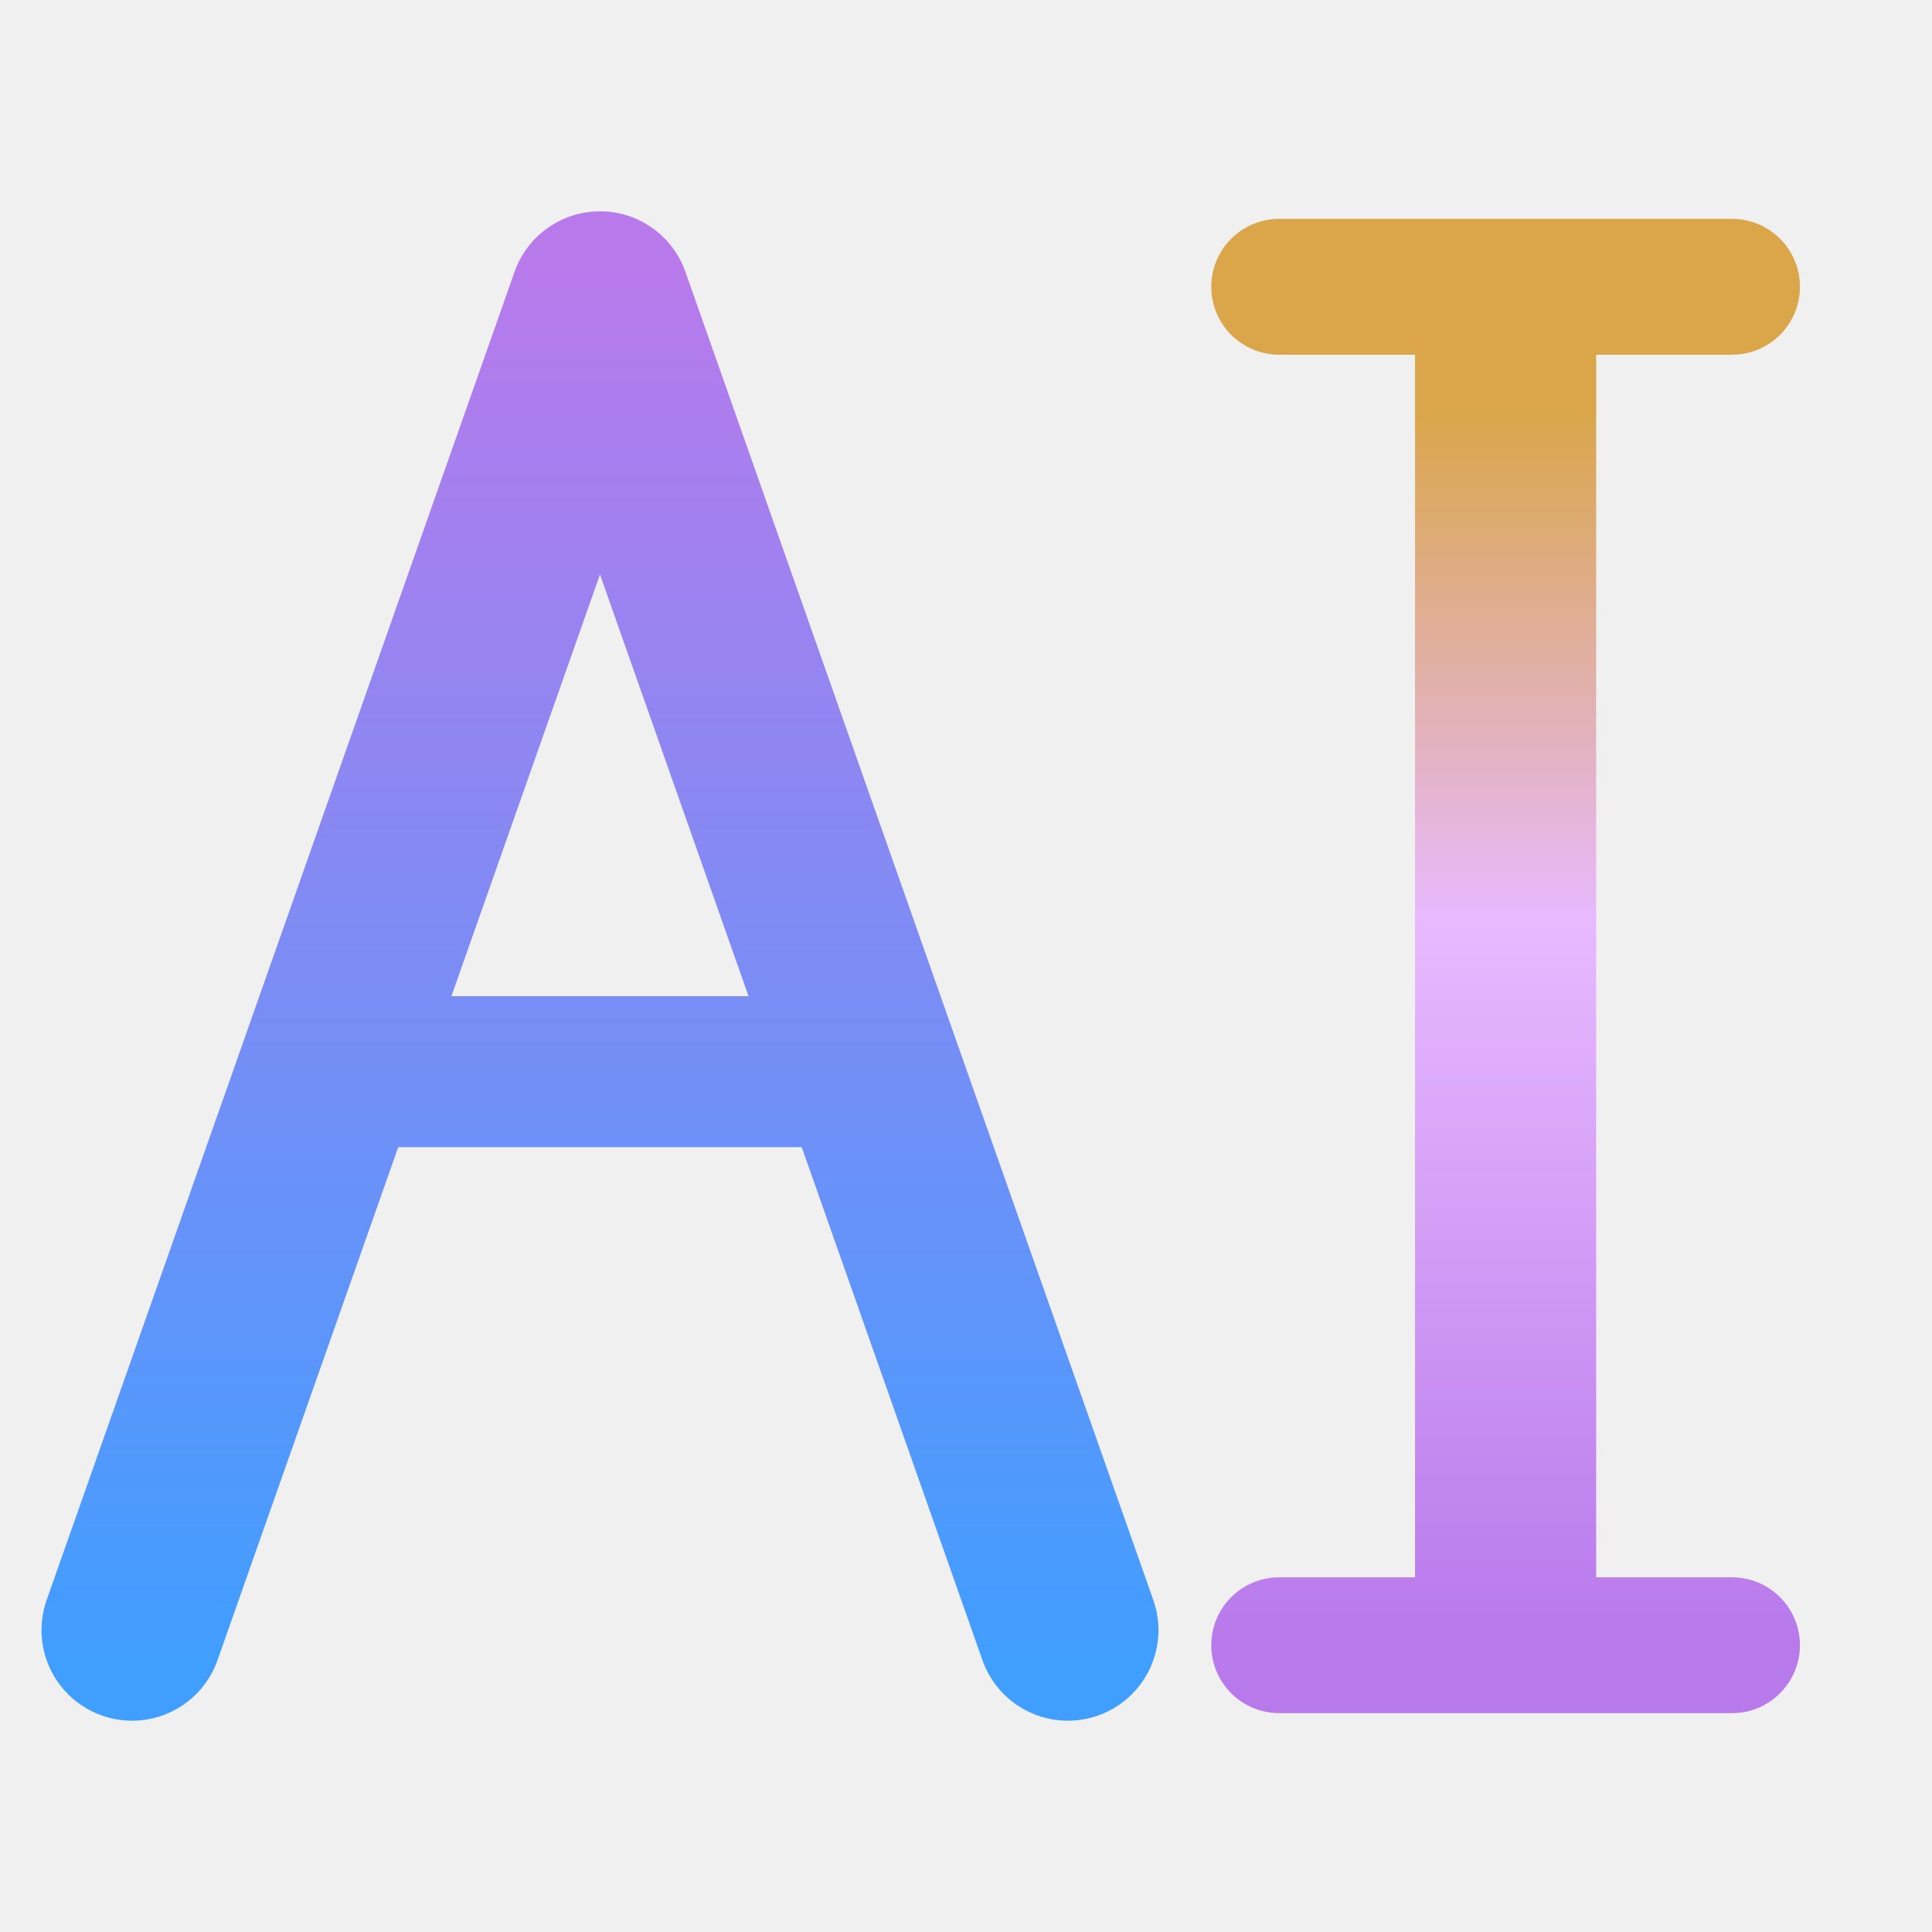
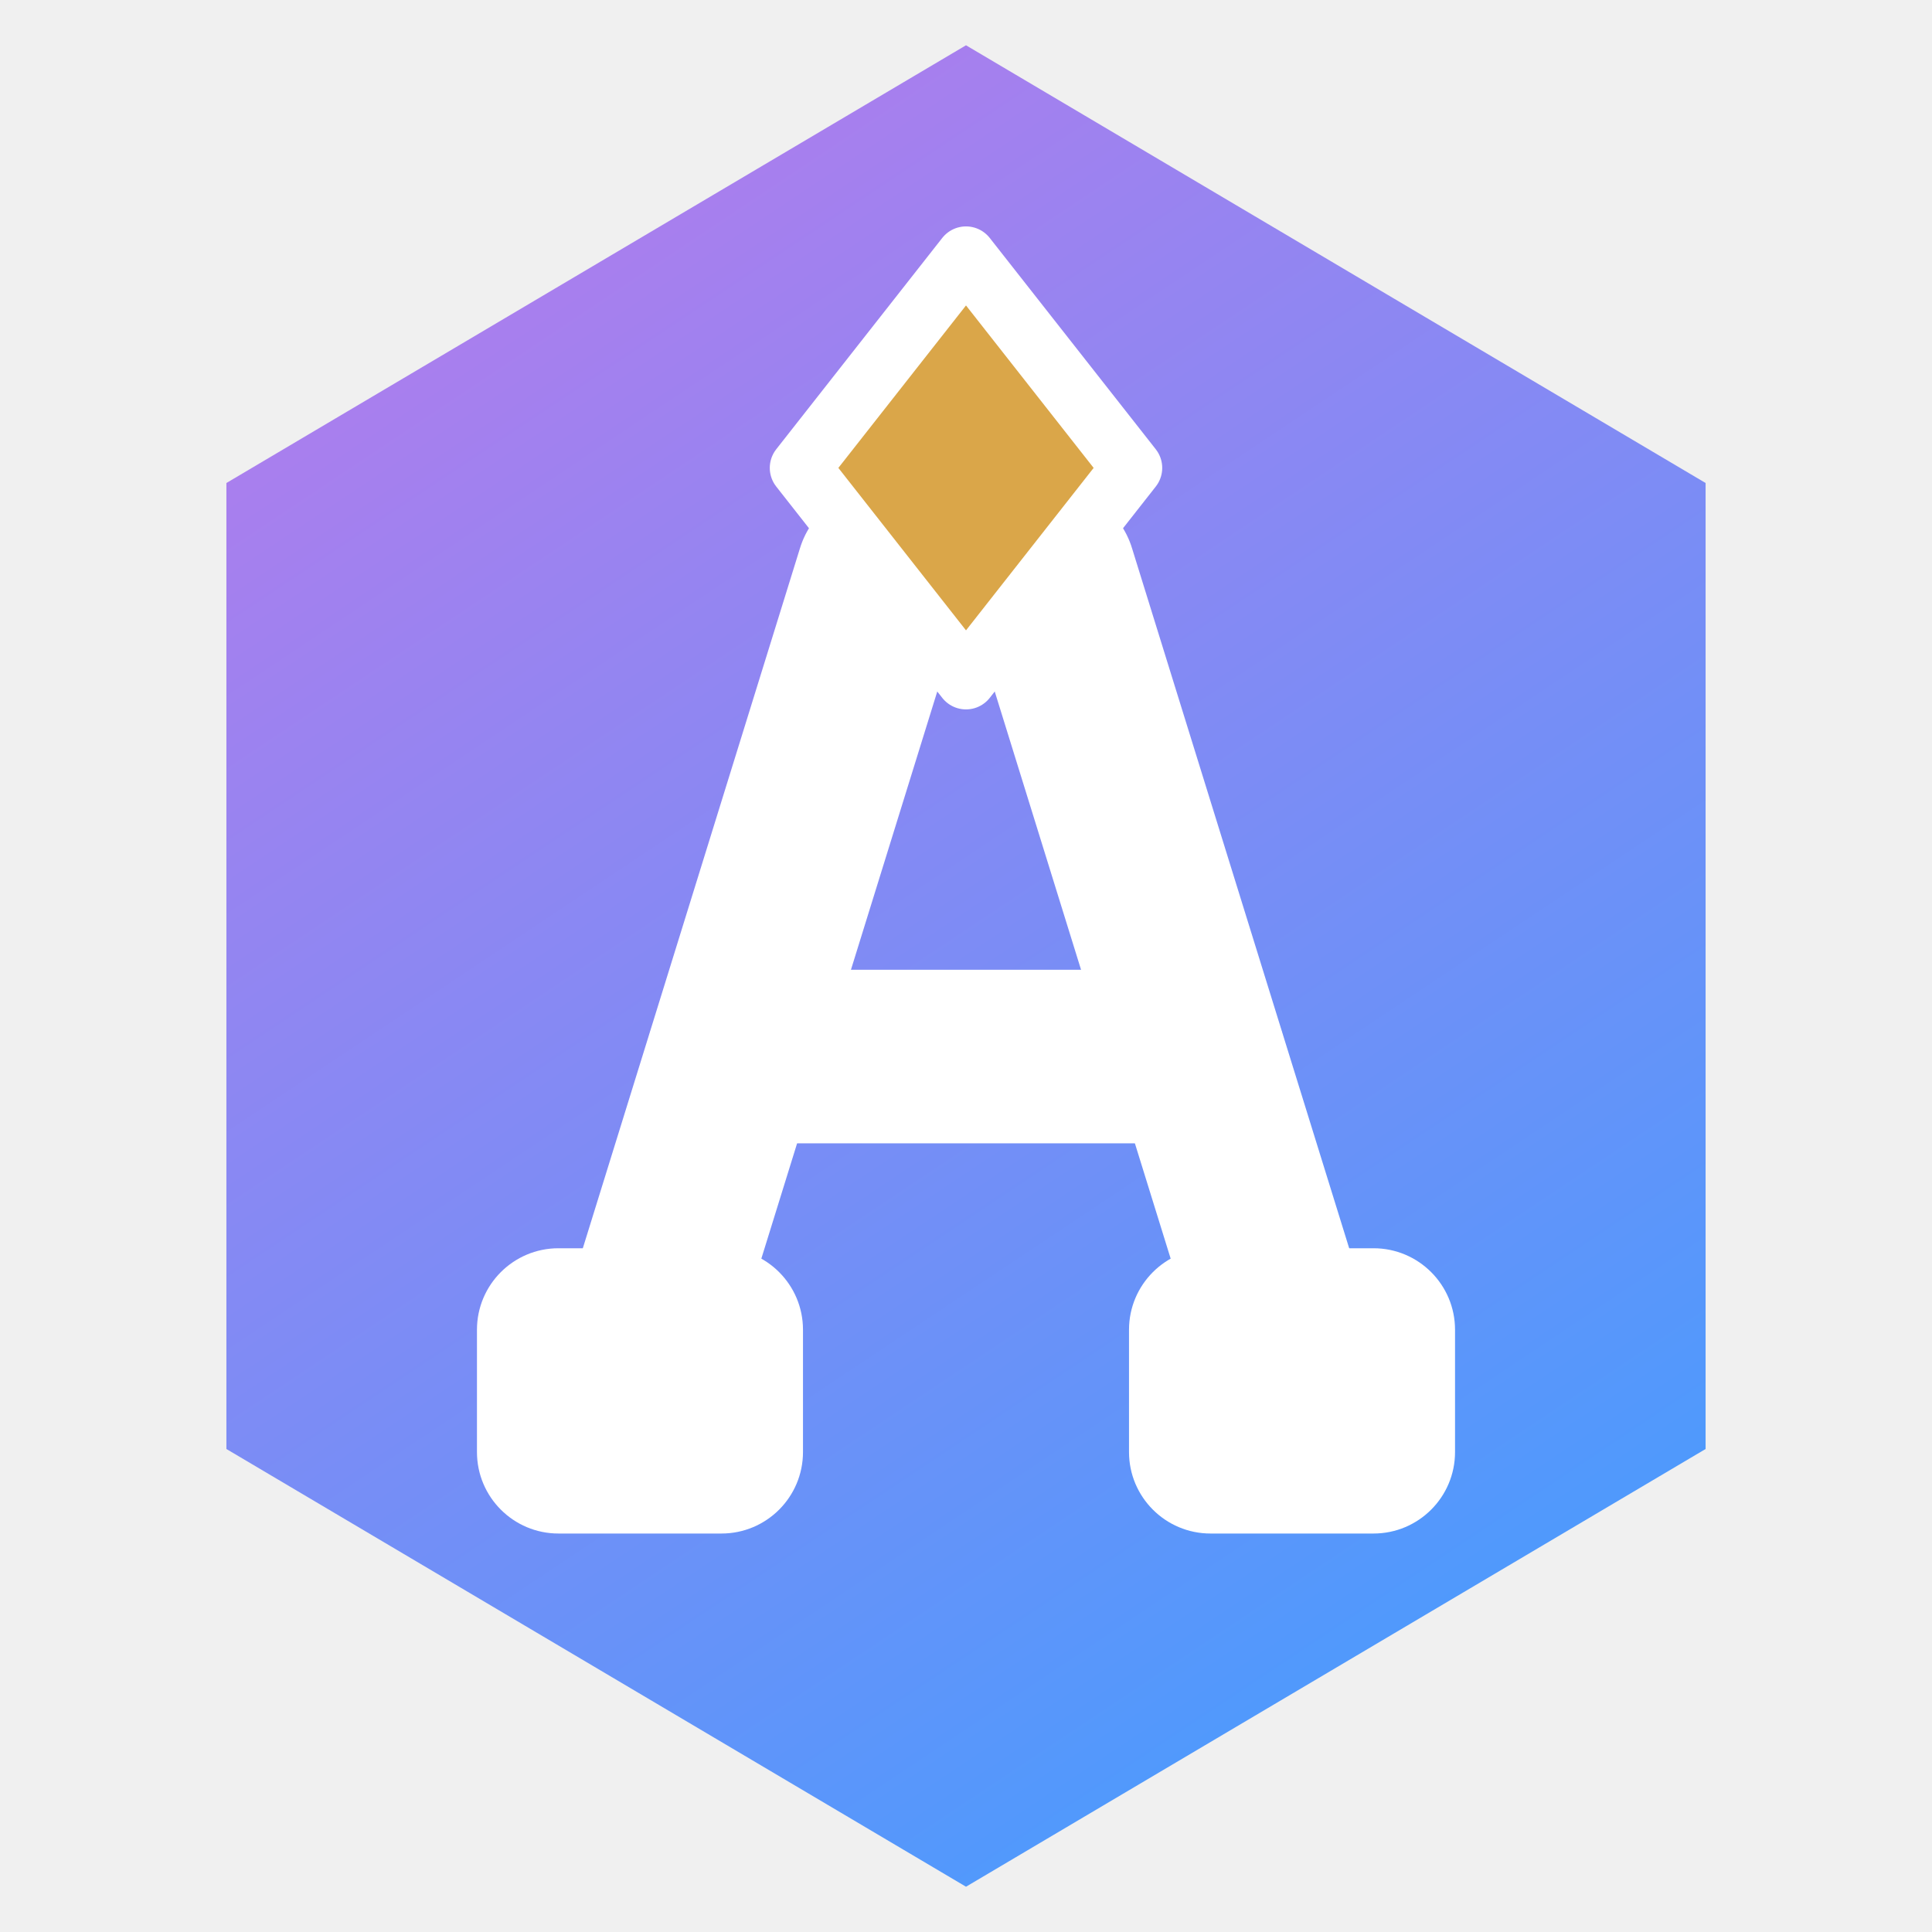
- <svg xmlns="http://www.w3.org/2000/svg" viewBox="5.25 0 128 128" fill="none" role="img" aria-labelledby="ai-mark-title ai-mark-desc">
+ <svg xmlns="http://www.w3.org/2000/svg" viewBox="0 0 128 128" role="img" aria-label="Aethiumian.AI">
  <defs>
-     <linearGradient id="a-mark" x1="48" y1="110" x2="48" y2="18" gradientUnits="userSpaceOnUse">
-       <stop stop-color="#409EFF" />
-       <stop offset="1" stop-color="#B87AEB" />
-     </linearGradient>
-     <linearGradient id="i-mark" x1="108" y1="108" x2="108" y2="27" gradientUnits="userSpaceOnUse">
+     <linearGradient id="g" x1="24" y1="4" x2="104" y2="124" gradientUnits="userSpaceOnUse">
      <stop stop-color="#B87AEB" />
-       <stop offset="0.58" stop-color="#E8B9FF" />
-       <stop offset="1" stop-color="#DAA649" />
+       <stop offset="1" stop-color="#409EFF" />
    </linearGradient>
  </defs>
-   <g transform="translate(-3 0)" stroke-linecap="round" stroke-linejoin="round">
-     <path d="M17 108 48 20l31 88" stroke="url(#a-mark)" stroke-width="12" />
-     <path d="M31 71h34" stroke="url(#a-mark)" stroke-width="10" />
-     <path d="M108 23v82" stroke="url(#i-mark)" stroke-width="12" />
-     <path d="M93 19h30" stroke="url(#i-mark)" stroke-width="9" />
-     <path d="M93 109h30" stroke="url(#i-mark)" stroke-width="9" />
+   <path d="M64 3 113 32v64l-49 29-49-29V32z" fill="url(#g)" />
+   <g stroke="#fff" stroke-width="11.5" stroke-linecap="round">
+     <path d="M58.5 38 42.4 89.9M69.5 38l16.1 51.9" />
+     <path d="M48.6 70h30.8" />
  </g>
+   <g fill="#fff">
+     <rect x="31.6" y="82.7" width="21.6" height="18.9" rx="5.4" />
+     <rect x="74.8" y="82.7" width="21.6" height="18.9" rx="5.4" />
+   </g>
+   <path d="M64 17l11 14-11 14-11-14z" fill="#DAA649" stroke="#fff" stroke-width="4" stroke-linejoin="round" />
</svg>
